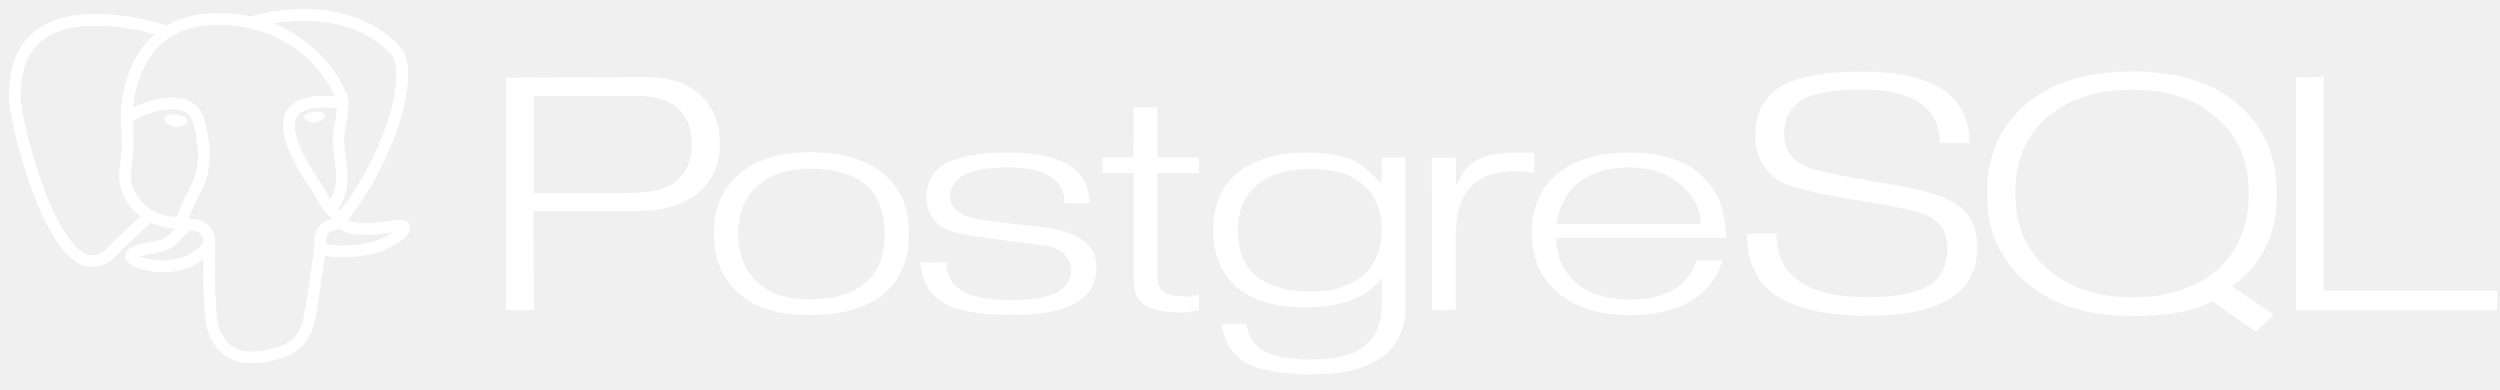
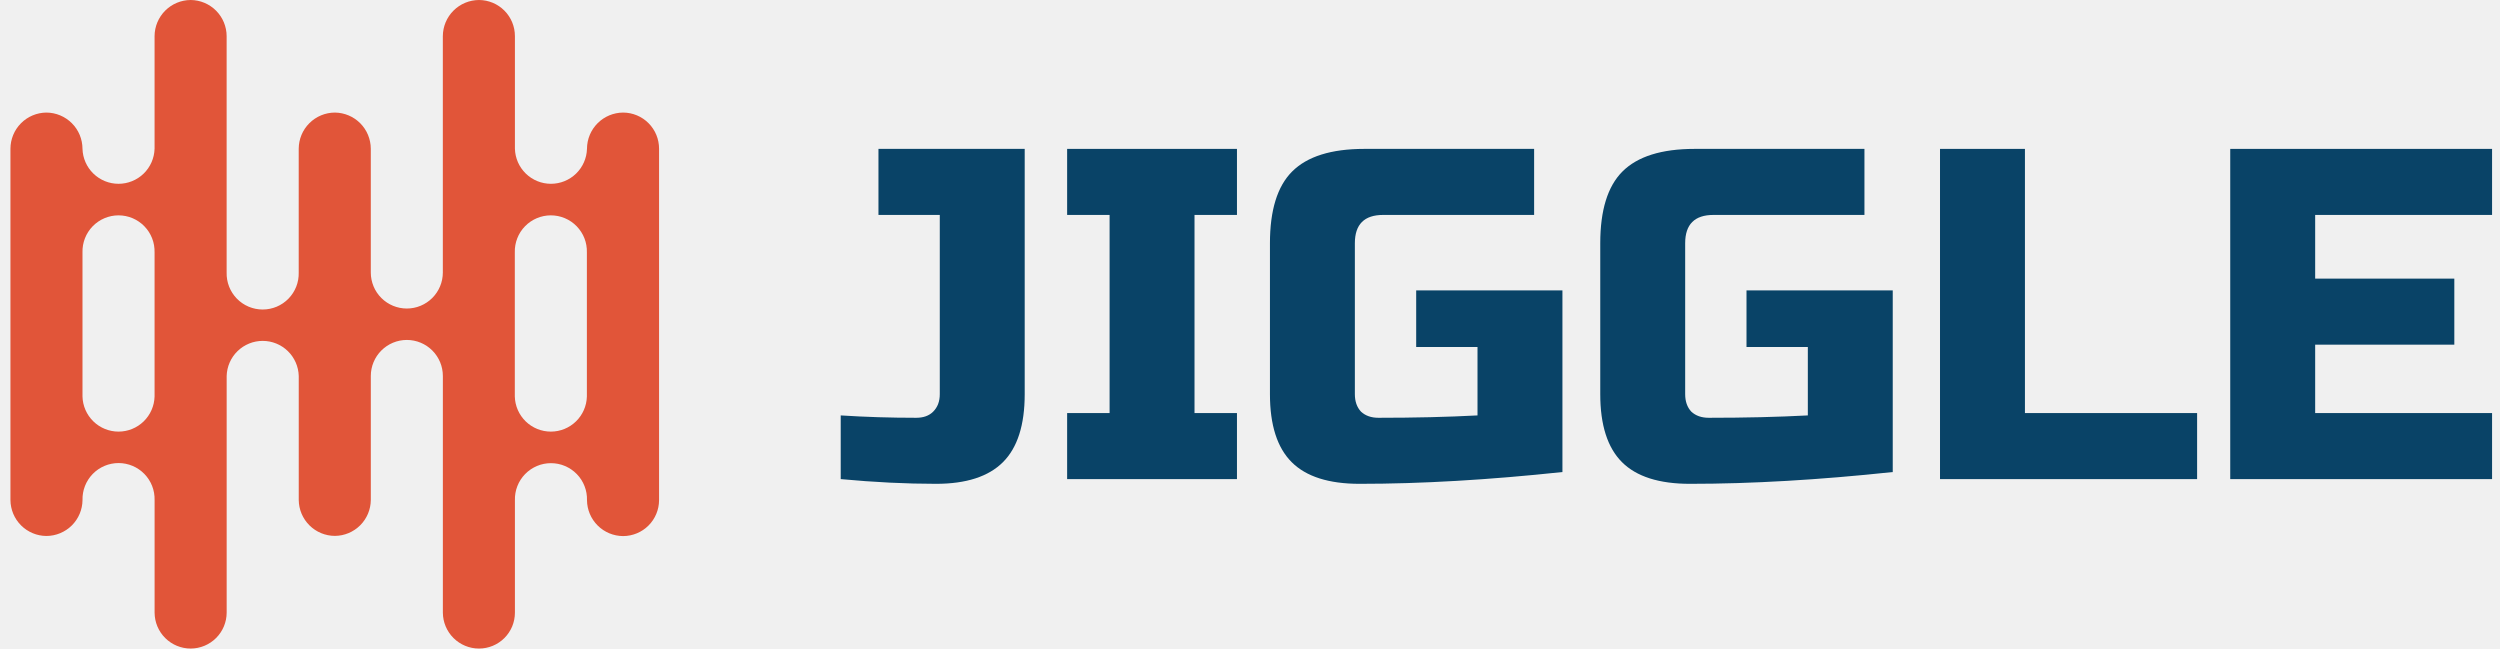
- <svg xmlns="http://www.w3.org/2000/svg" width="167" height="26" viewBox="0 0 167 26" fill="none">
-   <path d="M42.117 12.891H35.663V6.399H42.468C44.959 6.399 46.204 7.498 46.204 9.696C46.204 11.826 44.841 12.892 42.117 12.892M46.757 6.324C45.867 5.532 44.634 5.136 43.044 5.136L33.8 5.187V20.717H35.663L35.646 14.106H42.525C44.249 14.106 45.607 13.71 46.598 12.917C47.589 12.125 48.084 11.026 48.084 9.621C48.084 8.215 47.642 7.116 46.758 6.324H46.757ZM58.812 17.456C58.633 17.964 58.329 18.419 57.928 18.777C57.093 19.591 55.821 19.998 54.108 19.998C52.562 19.998 51.376 19.609 50.548 18.811C49.721 18.013 49.306 16.96 49.306 15.633C49.306 14.942 49.415 14.329 49.631 13.793C49.847 13.258 50.162 12.807 50.574 12.438C51.43 11.658 52.608 11.268 54.109 11.268C57.433 11.268 59.096 12.723 59.096 15.633C59.096 16.325 59.001 16.932 58.818 17.456M59.155 11.726C58.02 10.692 56.341 10.169 54.114 10.169C52.012 10.169 50.387 10.697 49.241 11.754C48.206 12.711 47.683 14.002 47.683 15.627C47.683 17.24 48.217 18.542 49.285 19.532C49.875 20.066 50.562 20.453 51.347 20.692C52.132 20.931 53.052 21.051 54.109 21.051C56.323 21.051 58.003 20.539 59.166 19.516C60.201 18.581 60.724 17.291 60.724 15.626C60.724 13.958 60.201 12.656 59.155 11.72V11.726ZM73.238 17.905C73.238 19.995 71.365 21.04 67.62 21.04C66.475 21.04 65.511 20.968 64.728 20.822C63.945 20.677 63.308 20.436 62.819 20.1C62.441 19.845 62.132 19.501 61.918 19.099C61.696 18.687 61.551 18.17 61.484 17.541L63.227 17.525C63.227 18.348 63.532 18.953 64.142 19.343C64.797 19.81 65.955 20.044 67.62 20.044C70.238 20.044 71.547 19.387 71.547 18.076C71.547 17.308 71.102 16.781 70.23 16.49C70.052 16.435 68.994 16.287 67.06 16.049C65.126 15.81 63.911 15.595 63.434 15.406C62.4 14.995 61.884 14.255 61.884 13.188C61.884 12.142 62.345 11.363 63.274 10.853C63.73 10.641 64.301 10.478 64.985 10.36C65.67 10.243 66.463 10.185 67.364 10.185C70.969 10.185 72.772 11.316 72.772 13.578H71.115C71.115 11.987 69.846 11.186 67.313 11.186C66.023 11.186 65.061 11.353 64.428 11.67C63.794 11.987 63.478 12.488 63.478 13.155C63.478 13.778 63.906 14.229 64.762 14.507C65.262 14.652 66.413 14.819 68.214 15.008C69.826 15.152 70.932 15.358 71.532 15.62C72.678 16.065 73.25 16.821 73.25 17.887L73.238 17.905ZM80.084 20.738L79.374 20.838L78.932 20.871C77.797 20.871 76.985 20.707 76.478 20.378C75.97 20.049 75.725 19.473 75.725 18.654V11.559H73.663V10.516H75.714L75.731 7.167H77.32V10.516H80.086V11.575L77.32 11.559V18.454C77.32 18.968 77.456 19.322 77.728 19.511C78.001 19.7 78.487 19.804 79.188 19.804C79.288 19.815 79.399 19.812 79.522 19.793C79.707 19.76 79.891 19.718 80.073 19.667L80.089 20.724L80.084 20.738ZM91.072 18.385C90.638 18.741 90.144 19.012 89.589 19.203C89.033 19.393 88.394 19.481 87.672 19.481C84.349 19.481 82.688 18.108 82.688 15.364C82.688 14.087 83.113 13.086 83.963 12.364C84.814 11.641 86.01 11.28 87.556 11.28C89.112 11.28 90.293 11.645 91.098 12.372C91.903 13.1 92.307 14.075 92.307 15.298C92.307 16.631 91.895 17.66 91.073 18.381M93.896 10.519H92.307L92.29 12.271C91.59 11.559 91.089 11.11 90.789 10.921C89.899 10.432 88.748 10.188 87.336 10.188C85.268 10.188 83.688 10.661 82.599 11.605C81.564 12.473 81.048 13.728 81.048 15.373C81.048 16.185 81.179 16.91 81.44 17.543C81.702 18.176 82.083 18.724 82.585 19.168C83.676 20.079 85.218 20.535 87.213 20.535C89.607 20.535 91.305 19.881 92.308 18.571V20.384C92.308 21.541 91.943 22.435 91.215 23.07C90.487 23.704 89.289 24.015 87.621 24.015C86.052 24.015 84.935 23.793 84.268 23.368C83.768 23.036 83.423 22.46 83.234 21.64H81.598C81.776 22.785 82.266 23.613 83.044 24.123C83.957 24.712 85.492 25.006 87.661 25.006C91.811 25.006 93.891 23.463 93.891 20.378V10.523L93.896 10.519ZM102.49 11.55C102.012 11.472 101.568 11.438 101.157 11.438C98.546 11.438 97.24 12.871 97.24 15.734V20.715H95.668L95.651 10.523L97.241 10.539V12.358H97.324C97.591 11.641 98.014 11.098 98.591 10.728C99.224 10.37 100.169 10.191 101.425 10.191H102.491V11.559L102.49 11.55ZM103.968 14.975C104.168 13.817 104.619 12.92 105.318 12.285C105.774 11.918 106.291 11.641 106.869 11.458C107.446 11.274 108.092 11.182 108.82 11.182C110.232 11.182 111.379 11.569 112.28 12.343C113.181 13.118 113.622 13.995 113.622 14.974L103.968 14.975ZM113.776 11.831C113.22 11.273 112.53 10.86 111.707 10.592C110.884 10.324 109.927 10.191 108.814 10.191C106.756 10.191 105.16 10.669 104.024 11.626C102.888 12.583 102.322 13.884 102.322 15.532C102.322 17.179 102.867 18.48 103.957 19.453C105.137 20.521 106.794 21.055 108.946 21.055C109.802 21.055 110.594 20.958 111.323 20.765C112.051 20.571 112.688 20.296 113.233 19.941C114.19 19.254 114.795 18.406 115.052 17.399H113.334C112.744 19.142 111.278 20.014 108.932 20.014C107.275 20.014 106.002 19.587 105.113 18.735C104.346 18.005 103.963 17.059 103.963 15.896H115.29C115.29 14.167 114.789 12.812 113.771 11.835L113.776 11.831Z" fill="white" />
-   <path d="M132.081 16.552C132.081 19.578 129.641 21.091 124.76 21.091C121.835 21.091 119.701 20.57 118.356 19.534C117.254 18.677 116.705 17.371 116.705 15.614H118.669C118.669 18.438 120.7 19.851 124.759 19.851C126.706 19.851 128.113 19.561 128.987 18.984C129.721 18.473 130.088 17.673 130.088 16.584C130.088 15.506 129.587 14.751 128.586 14.317C128.019 14.083 126.639 13.789 124.431 13.434C121.661 13.011 119.865 12.589 119.042 12.167C117.852 11.544 117.262 10.489 117.262 9C117.262 7.611 117.763 6.577 118.781 5.899C119.871 5.155 121.74 4.782 124.386 4.782C129.17 4.782 131.562 6.371 131.562 9.548H129.58C129.58 7.167 127.804 5.978 124.252 5.978C122.471 5.978 121.168 6.217 120.344 6.701C119.564 7.213 119.176 7.964 119.176 8.954C119.176 9.989 119.677 10.717 120.678 11.14C121.212 11.385 122.781 11.724 125.384 12.158C127.831 12.525 129.483 12.954 130.334 13.438C131.503 14.038 132.087 15.078 132.087 16.552H132.081ZM148.045 18.097C147.311 18.685 146.481 19.126 145.557 19.421C144.633 19.715 143.598 19.862 142.451 19.862C140.113 19.862 138.224 19.231 136.781 17.971C135.338 16.712 134.619 15.032 134.619 12.934C134.619 10.746 135.333 9.042 136.764 7.82C138.195 6.599 140.09 5.989 142.451 5.989C144.844 5.989 146.726 6.627 148.095 7.904C148.819 8.527 149.353 9.253 149.699 10.086C150.045 10.919 150.216 11.868 150.216 12.934C150.216 15.11 149.492 16.831 148.044 18.096M149.089 19.126C150.112 18.404 150.87 17.53 151.36 16.502C151.85 15.474 152.095 14.288 152.095 12.943C152.095 10.532 151.294 8.604 149.692 7.142C148.836 6.343 147.801 5.748 146.589 5.359C145.376 4.97 143.991 4.775 142.433 4.775C139.407 4.775 137.038 5.509 135.313 6.975C133.589 8.441 132.727 10.43 132.727 12.942C132.727 15.386 133.597 17.358 135.337 18.858C137.078 20.358 139.455 21.108 142.468 21.108C143.648 21.108 144.676 21.029 145.554 20.869C146.432 20.709 147.178 20.465 147.79 20.135L150.693 22.147L151.905 21.033L149.094 19.127L149.089 19.126ZM166.805 20.715H153.374V5.163L155.22 5.129V19.412H166.817L166.8 20.71L166.805 20.715Z" fill="white" />
-   <path d="M13.988 15.997C13.896 18.763 14.01 21.549 14.33 22.227C14.65 22.904 15.333 24.221 17.685 23.794C19.65 23.437 20.365 22.746 20.674 21.221C20.897 20.099 21.344 16.982 21.4 16.344M11.169 2.127C11.169 2.127 0.516 -1.561 1.017 6.831C1.128 8.616 4.034 20.334 7.509 16.788C8.778 15.494 9.925 14.479 9.925 14.479M16.926 1.454C16.557 1.552 22.848 -0.495 26.423 3.377C27.686 4.746 26.223 10.335 22.722 14.738" stroke="white" stroke-width="0.762" stroke-linecap="round" stroke-linejoin="round" />
-   <path d="M22.716 14.738C22.716 14.738 22.939 15.689 26.259 15.109C27.712 14.855 26.838 15.823 25.364 16.403C24.155 16.878 21.444 17 21.4 16.343C21.285 14.647 22.826 15.162 22.715 14.738C22.615 14.355 21.925 13.979 21.469 13.043C21.071 12.225 16.012 5.955 22.872 6.886C23.123 6.841 21.082 1.355 14.662 1.266C8.241 1.177 8.454 7.957 8.454 7.957" stroke="white" stroke-width="0.762" stroke-linecap="round" stroke-linejoin="bevel" />
-   <path d="M12.191 15.318C11.296 16.165 11.56 16.313 9.771 16.626C7.961 16.943 9.024 17.505 9.718 17.652C10.56 17.83 12.507 18.083 13.822 16.522C14.223 16.046 13.82 15.287 13.27 15.095C13.004 15.001 12.649 14.884 12.191 15.317L12.191 15.318Z" stroke="white" stroke-width="0.762" stroke-linejoin="round" />
-   <path d="M12.133 15.303C12.043 14.805 12.326 14.213 12.63 13.519C13.086 12.479 14.138 11.437 13.297 8.136C12.67 5.676 8.459 7.624 8.458 7.958C8.456 8.292 8.648 9.649 8.387 11.229C8.047 13.291 9.935 15.035 12.11 14.857" stroke="white" stroke-width="0.762" stroke-linecap="round" stroke-linejoin="round" />
-   <path d="M11.131 7.907C11.112 8.021 11.377 8.324 11.723 8.365C12.068 8.406 12.362 8.168 12.382 8.055C12.401 7.941 12.136 7.816 11.79 7.774C11.444 7.733 11.149 7.793 11.131 7.907Z" fill="white" stroke="white" stroke-width="0.254" />
-   <path d="M21.639 7.675C21.658 7.789 21.393 8.092 21.047 8.133C20.701 8.174 20.406 7.936 20.387 7.822C20.368 7.707 20.634 7.582 20.979 7.541C21.325 7.5 21.619 7.56 21.638 7.674L21.639 7.675Z" fill="white" stroke="white" stroke-width="0.127" />
-   <path d="M22.874 6.886C22.93 7.78 22.647 8.388 22.611 9.34C22.558 10.723 23.388 12.305 22.137 13.89" stroke="white" stroke-width="0.762" stroke-linecap="round" stroke-linejoin="round" />
-   <path d="M13.988 15.997C13.896 18.763 14.01 21.549 14.33 22.227C14.65 22.904 15.333 24.221 17.685 23.794C19.65 23.437 20.365 22.746 20.674 21.221C20.897 20.099 21.344 16.982 21.4 16.344M11.169 2.127C11.169 2.127 0.516 -1.561 1.017 6.831C1.128 8.616 4.034 20.334 7.509 16.788C8.778 15.494 9.925 14.479 9.925 14.479M16.926 1.454C16.557 1.552 22.848 -0.495 26.423 3.377C27.686 4.746 26.223 10.335 22.722 14.738" stroke="white" stroke-width="0.762" stroke-linecap="round" stroke-linejoin="round" />
-   <path d="M22.716 14.738C22.716 14.738 22.939 15.689 26.259 15.109C27.712 14.855 26.838 15.823 25.364 16.403C24.155 16.878 21.444 17 21.4 16.343C21.285 14.647 22.826 15.162 22.715 14.738C22.615 14.355 21.925 13.979 21.469 13.043C21.071 12.225 16.012 5.955 22.872 6.886C23.123 6.841 21.082 1.355 14.662 1.266C8.241 1.177 8.454 7.957 8.454 7.957" stroke="white" stroke-width="0.762" stroke-linecap="round" stroke-linejoin="bevel" />
-   <path d="M12.191 15.318C11.296 16.165 11.56 16.313 9.771 16.626C7.961 16.943 9.024 17.505 9.718 17.652C10.56 17.83 12.507 18.083 13.822 16.522C14.223 16.046 13.82 15.287 13.27 15.095C13.004 15.001 12.649 14.884 12.191 15.317L12.191 15.318Z" stroke="white" stroke-width="0.762" stroke-linejoin="round" />
-   <path d="M12.133 15.303C12.043 14.805 12.326 14.213 12.63 13.519C13.086 12.479 14.138 11.437 13.297 8.136C12.67 5.676 8.459 7.624 8.458 7.958C8.456 8.292 8.648 9.649 8.387 11.229C8.047 13.291 9.935 15.035 12.11 14.857" stroke="white" stroke-width="0.762" stroke-linecap="round" stroke-linejoin="round" />
+ <svg xmlns="http://www.w3.org/2000/svg" width="185" height="48" viewBox="0 0 185 48" fill="none">
+   <path d="M75.828 29.17C75.828 31.451 75.292 33.127 74.222 34.197C73.151 35.268 71.499 35.803 69.265 35.803C67.054 35.803 64.703 35.687 62.213 35.454V30.741C64.028 30.858 65.89 30.916 67.799 30.916C68.334 30.916 68.753 30.765 69.055 30.462C69.381 30.136 69.544 29.706 69.544 29.17V15.905H65.006V11.018H75.828V29.17Z" fill="#094367" />
+   <path d="M91.535 35.454H78.968V30.567H82.11V15.905H78.968V11.018H91.535V15.905H88.394V30.567H91.535V35.454Z" fill="#094367" />
+   <path d="M115.62 34.93C110.174 35.512 105.171 35.803 100.609 35.803C98.328 35.803 96.653 35.268 95.582 34.197C94.512 33.127 93.976 31.451 93.976 29.17V17.999C93.976 15.556 94.523 13.787 95.617 12.693C96.734 11.576 98.514 11.018 100.958 11.018H113.525V15.905H102.354C100.958 15.905 100.26 16.603 100.26 17.999V29.17C100.26 29.706 100.411 30.136 100.714 30.462C101.04 30.765 101.47 30.916 102.005 30.916C104.682 30.916 107.125 30.858 109.336 30.741V25.679H104.798V21.49H115.62V34.93Z" fill="#094367" />
+   <path d="M140.063 34.93C134.617 35.512 129.614 35.803 125.052 35.803C122.771 35.803 121.096 35.268 120.025 34.197C118.955 33.127 118.419 31.451 118.419 29.17V17.999C118.419 15.556 118.966 13.787 120.06 12.693C121.177 11.576 122.958 11.018 125.401 11.018H137.969V15.905H126.798C125.401 15.905 124.703 16.603 124.703 17.999V29.17C124.703 29.706 124.854 30.136 125.157 30.462C125.483 30.765 125.913 30.916 126.449 30.916C129.125 30.916 131.569 30.858 133.78 30.741V25.679H129.241V21.49H140.063V34.93Z" fill="#094367" />
+   <path d="M149.845 30.567H162.586V35.454H143.561V11.018H149.845V30.567Z" fill="#094367" />
+   <path d="M184.413 35.454H165.038V11.018H184.413V15.905H171.322V20.618H181.62V25.505H171.322V30.567H184.413V35.454Z" fill="#094367" />
+   <g clip-path="url(#clip0_1894_7827)">
+     <path fill-rule="evenodd" clip-rule="evenodd" d="M3.429 8.33C4.137 8.333 4.816 8.616 5.317 9.117C5.818 9.618 6.101 10.297 6.104 11.006C6.123 11.7 6.412 12.361 6.91 12.845C7.408 13.33 8.076 13.601 8.771 13.601C9.466 13.601 10.134 13.33 10.632 12.845C11.13 12.361 11.419 11.7 11.438 11.006V2.676C11.441 1.967 11.724 1.288 12.225 0.787C12.726 0.286 13.405 0.003 14.113 0C14.819 0.007 15.494 0.291 15.992 0.792C16.489 1.293 16.769 1.97 16.771 2.676V20.165C16.762 20.521 16.824 20.876 16.953 21.208C17.083 21.54 17.278 21.842 17.526 22.098C17.775 22.353 18.072 22.556 18.401 22.695C18.729 22.833 19.082 22.904 19.438 22.904C19.794 22.904 20.147 22.833 20.476 22.695C20.804 22.556 21.101 22.353 21.35 22.098C21.599 21.842 21.793 21.54 21.923 21.208C22.053 20.876 22.115 20.521 22.105 20.165V11.006C22.108 10.297 22.391 9.618 22.892 9.117C23.393 8.616 24.072 8.333 24.78 8.33C25.486 8.337 26.161 8.621 26.659 9.122C27.156 9.623 27.436 10.3 27.439 11.006V20.165C27.439 20.872 27.719 21.55 28.219 22.05C28.719 22.55 29.397 22.831 30.104 22.831C30.811 22.831 31.489 22.55 31.989 22.05C32.489 21.55 32.77 20.872 32.77 20.165V2.676C32.773 1.967 33.056 1.287 33.558 0.786C34.059 0.285 34.739 0.003 35.447 0C36.154 0.004 36.831 0.287 37.329 0.789C37.827 1.29 38.105 1.969 38.104 2.676V11.006C38.123 11.7 38.412 12.361 38.91 12.845C39.408 13.33 40.075 13.601 40.77 13.601C41.465 13.601 42.133 13.33 42.631 12.845C43.129 12.361 43.418 11.7 43.437 11.006C43.44 10.297 43.723 9.618 44.225 9.117C44.726 8.615 45.406 8.333 46.115 8.33C46.821 8.334 47.498 8.617 47.996 9.119C48.494 9.62 48.772 10.299 48.771 11.006V37.014C48.768 37.717 48.487 38.392 47.99 38.889C47.492 39.387 46.818 39.667 46.115 39.67C45.409 39.668 44.732 39.389 44.231 38.892C43.729 38.394 43.444 37.72 43.437 37.014C43.447 36.657 43.385 36.303 43.255 35.971C43.126 35.639 42.931 35.336 42.682 35.081C42.434 34.826 42.136 34.623 41.808 34.484C41.48 34.345 41.127 34.274 40.77 34.274C40.414 34.274 40.061 34.345 39.733 34.484C39.405 34.623 39.107 34.826 38.859 35.081C38.61 35.336 38.415 35.639 38.285 35.971C38.156 36.303 38.094 36.657 38.104 37.014V45.334C38.104 45.683 38.036 46.029 37.903 46.352C37.769 46.674 37.574 46.967 37.327 47.214C37.08 47.461 36.787 47.657 36.465 47.79C36.142 47.924 35.797 47.992 35.447 47.992C34.741 47.993 34.062 47.714 33.561 47.216C33.059 46.718 32.776 46.041 32.772 45.334V27.822C32.772 27.115 32.491 26.437 31.991 25.937C31.491 25.437 30.813 25.156 30.106 25.156C29.399 25.156 28.721 25.437 28.221 25.937C27.721 26.437 27.44 27.115 27.44 27.822V37C27.434 37.703 27.152 38.375 26.655 38.872C26.158 39.369 25.485 39.651 24.782 39.656C24.077 39.654 23.4 39.374 22.9 38.877C22.399 38.38 22.114 37.706 22.107 37V27.822C22.088 27.127 21.799 26.467 21.301 25.982C20.803 25.497 20.135 25.226 19.44 25.226C18.745 25.226 18.077 25.497 17.579 25.982C17.081 26.467 16.792 27.127 16.773 27.822V45.334C16.771 46.038 16.491 46.713 15.992 47.211C15.495 47.709 14.82 47.99 14.115 47.992C13.408 47.994 12.729 47.715 12.228 47.217C11.726 46.718 11.443 46.041 11.44 45.334V37.006C11.449 36.65 11.387 36.295 11.258 35.963C11.128 35.631 10.933 35.329 10.685 35.073C10.436 34.818 10.139 34.615 9.811 34.476C9.482 34.338 9.129 34.266 8.773 34.266C8.417 34.266 8.064 34.338 7.735 34.476C7.407 34.615 7.11 34.818 6.861 35.073C6.613 35.329 6.418 35.631 6.288 35.963C6.158 36.295 6.097 36.65 6.106 37.006C6.099 37.712 5.814 38.386 5.314 38.883C4.813 39.38 4.136 39.66 3.431 39.662C2.728 39.657 2.055 39.375 1.558 38.878C1.061 38.381 0.779 37.709 0.773 37.006V11.006C0.775 10.3 1.055 9.623 1.552 9.122C2.05 8.621 2.725 8.337 3.431 8.33H3.429ZM11.438 18.676C11.447 18.32 11.386 17.965 11.256 17.633C11.126 17.301 10.931 16.999 10.683 16.743C10.434 16.488 10.137 16.285 9.809 16.146C9.48 16.008 9.127 15.936 8.771 15.936C8.415 15.936 8.062 16.008 7.734 16.146C7.405 16.285 7.108 16.488 6.859 16.743C6.611 16.999 6.416 17.301 6.286 17.633C6.157 17.965 6.095 18.32 6.104 18.676V29.343C6.123 30.038 6.412 30.698 6.91 31.183C7.408 31.668 8.076 31.939 8.771 31.939C9.466 31.939 10.134 31.668 10.632 31.183C11.13 30.698 11.419 30.038 11.438 29.343V18.676ZM38.096 29.343V18.676C38.086 18.32 38.148 17.965 38.278 17.633C38.407 17.301 38.602 16.999 38.851 16.743C39.099 16.488 39.397 16.285 39.725 16.146C40.053 16.008 40.406 15.936 40.763 15.936C41.119 15.936 41.472 16.008 41.8 16.146C42.129 16.285 42.426 16.488 42.674 16.743C42.923 16.999 43.118 17.301 43.248 17.633C43.377 17.965 43.439 18.32 43.429 18.676V29.343C43.411 30.038 43.121 30.698 42.623 31.183C42.125 31.668 41.458 31.939 40.763 31.939C40.068 31.939 39.4 31.668 38.902 31.183C38.404 30.698 38.115 30.038 38.096 29.343Z" fill="#E15539" />
+   </g>
+   <defs>
+     <clipPath id="clip0_1894_7827">
+       <rect width="48" height="48" fill="white" transform="translate(0.772705)" />
+     </clipPath>
+   </defs>
</svg>
